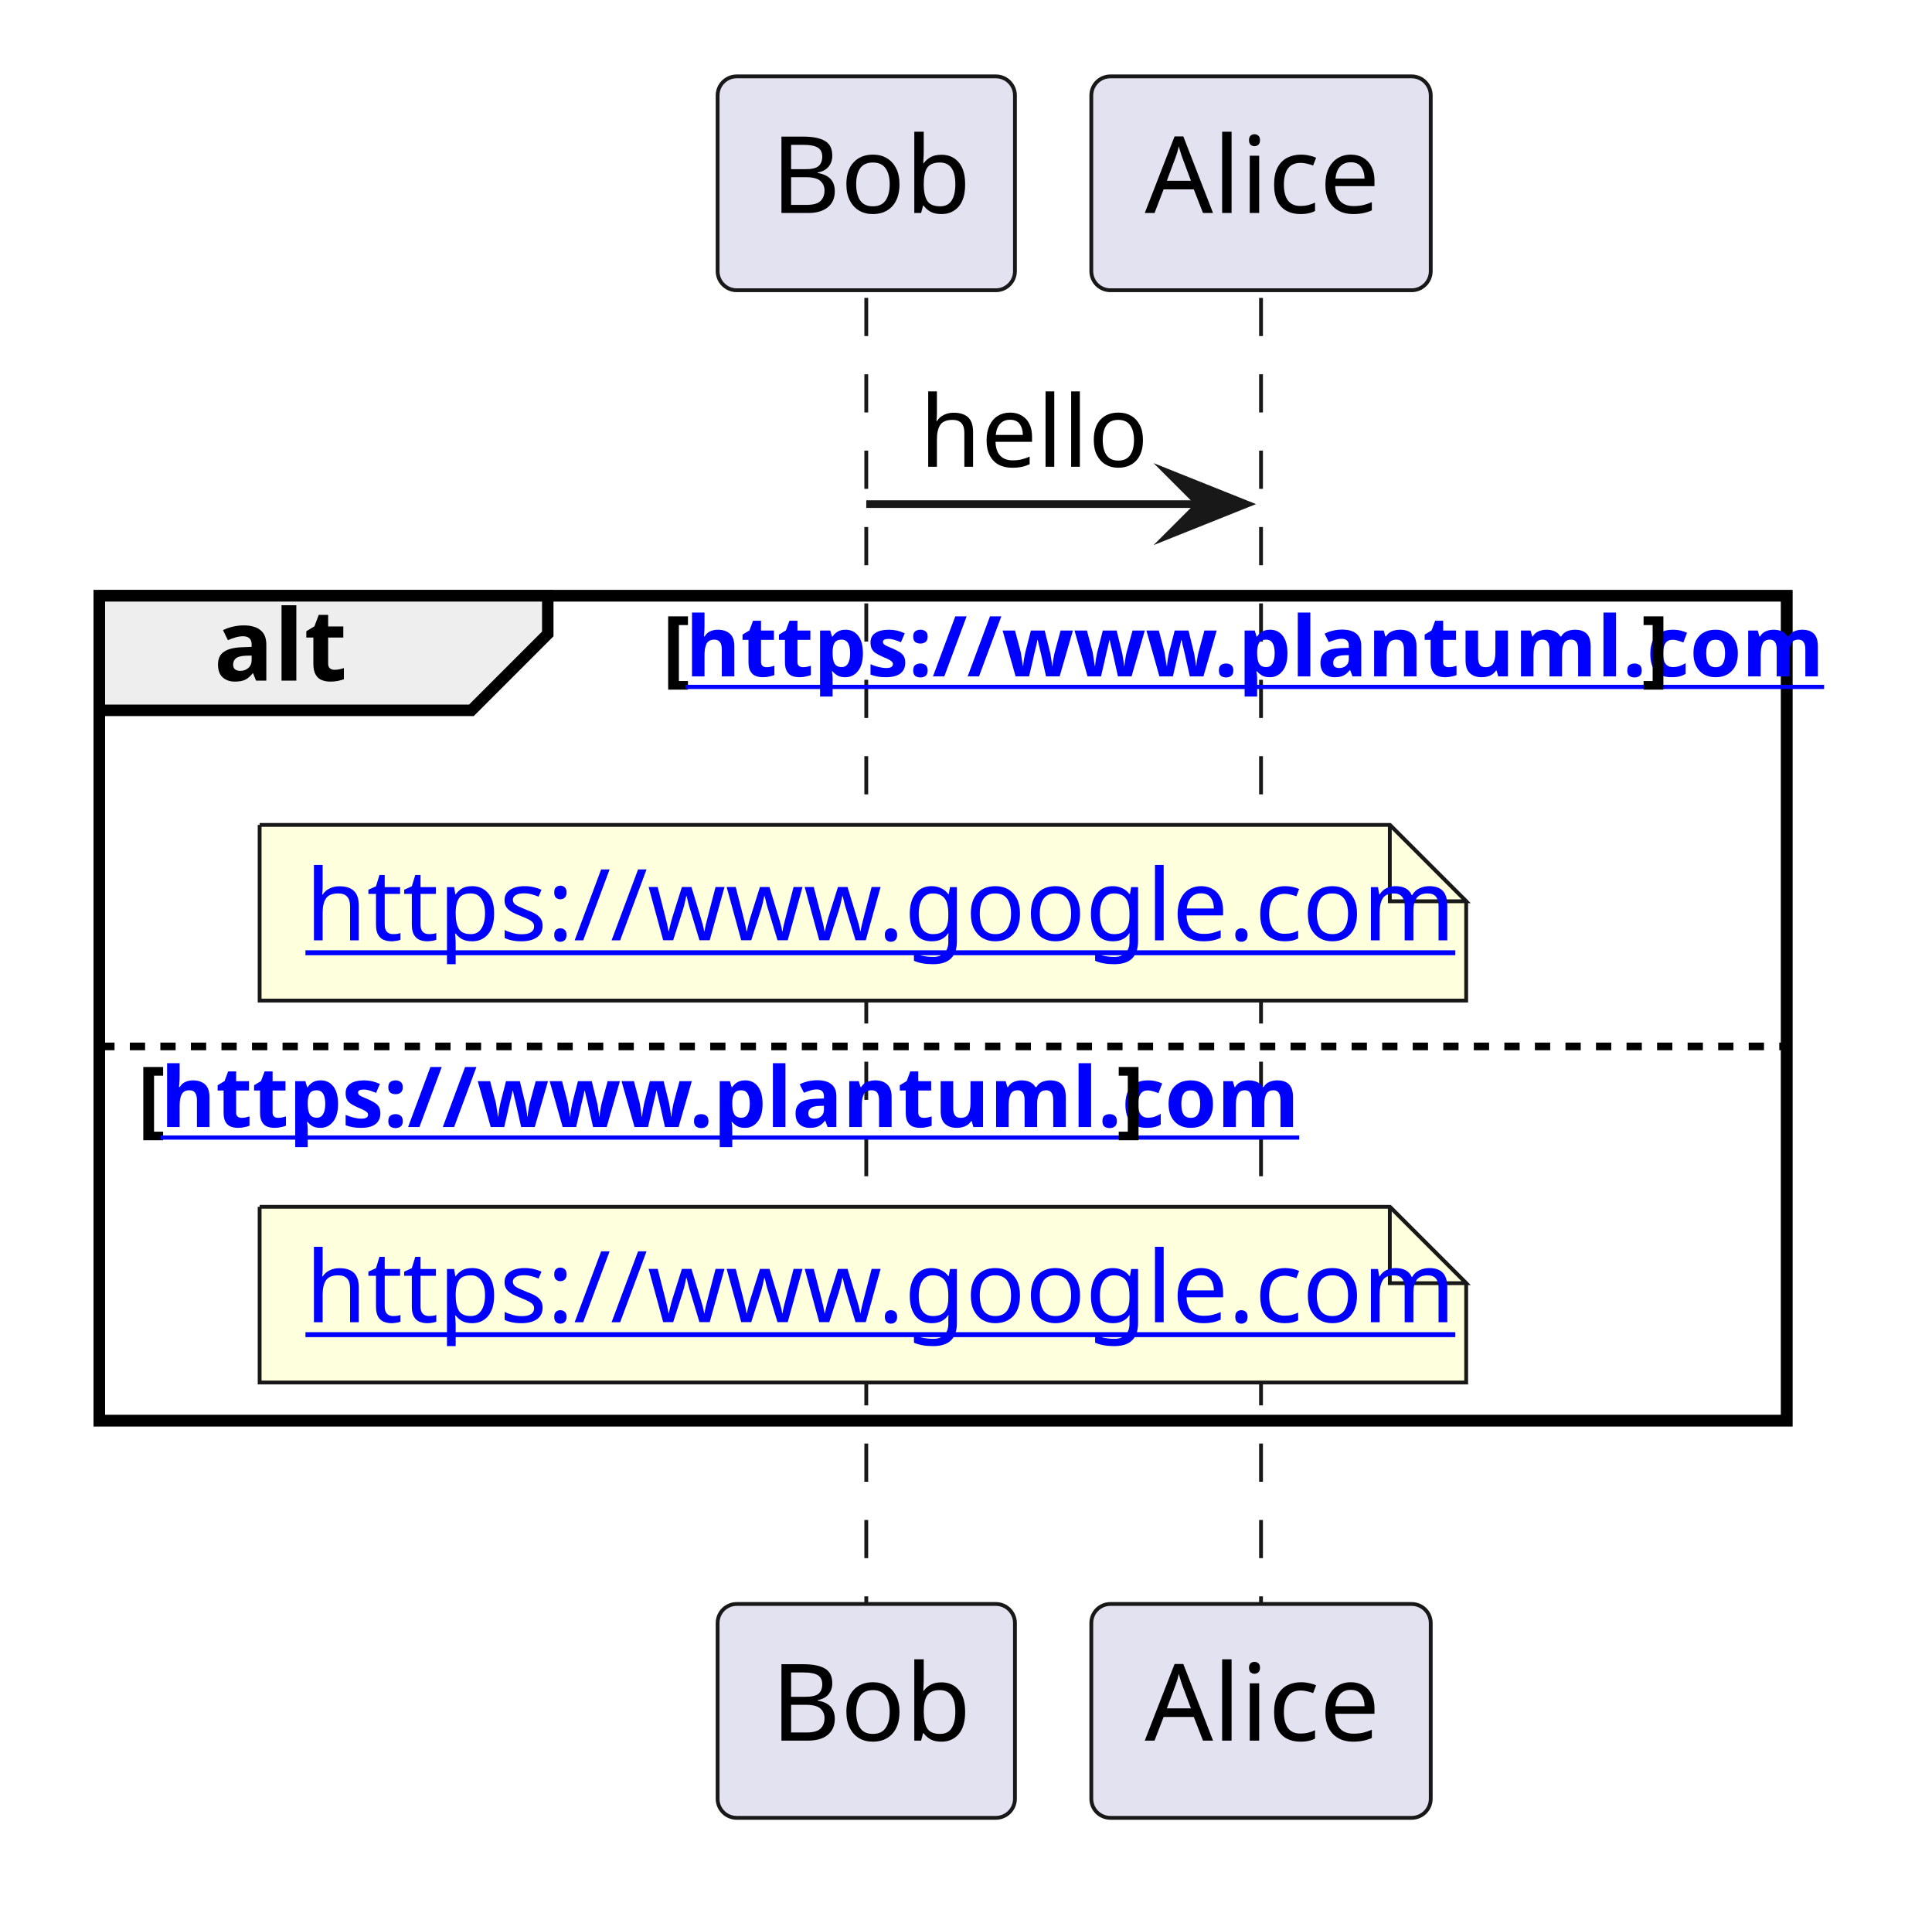
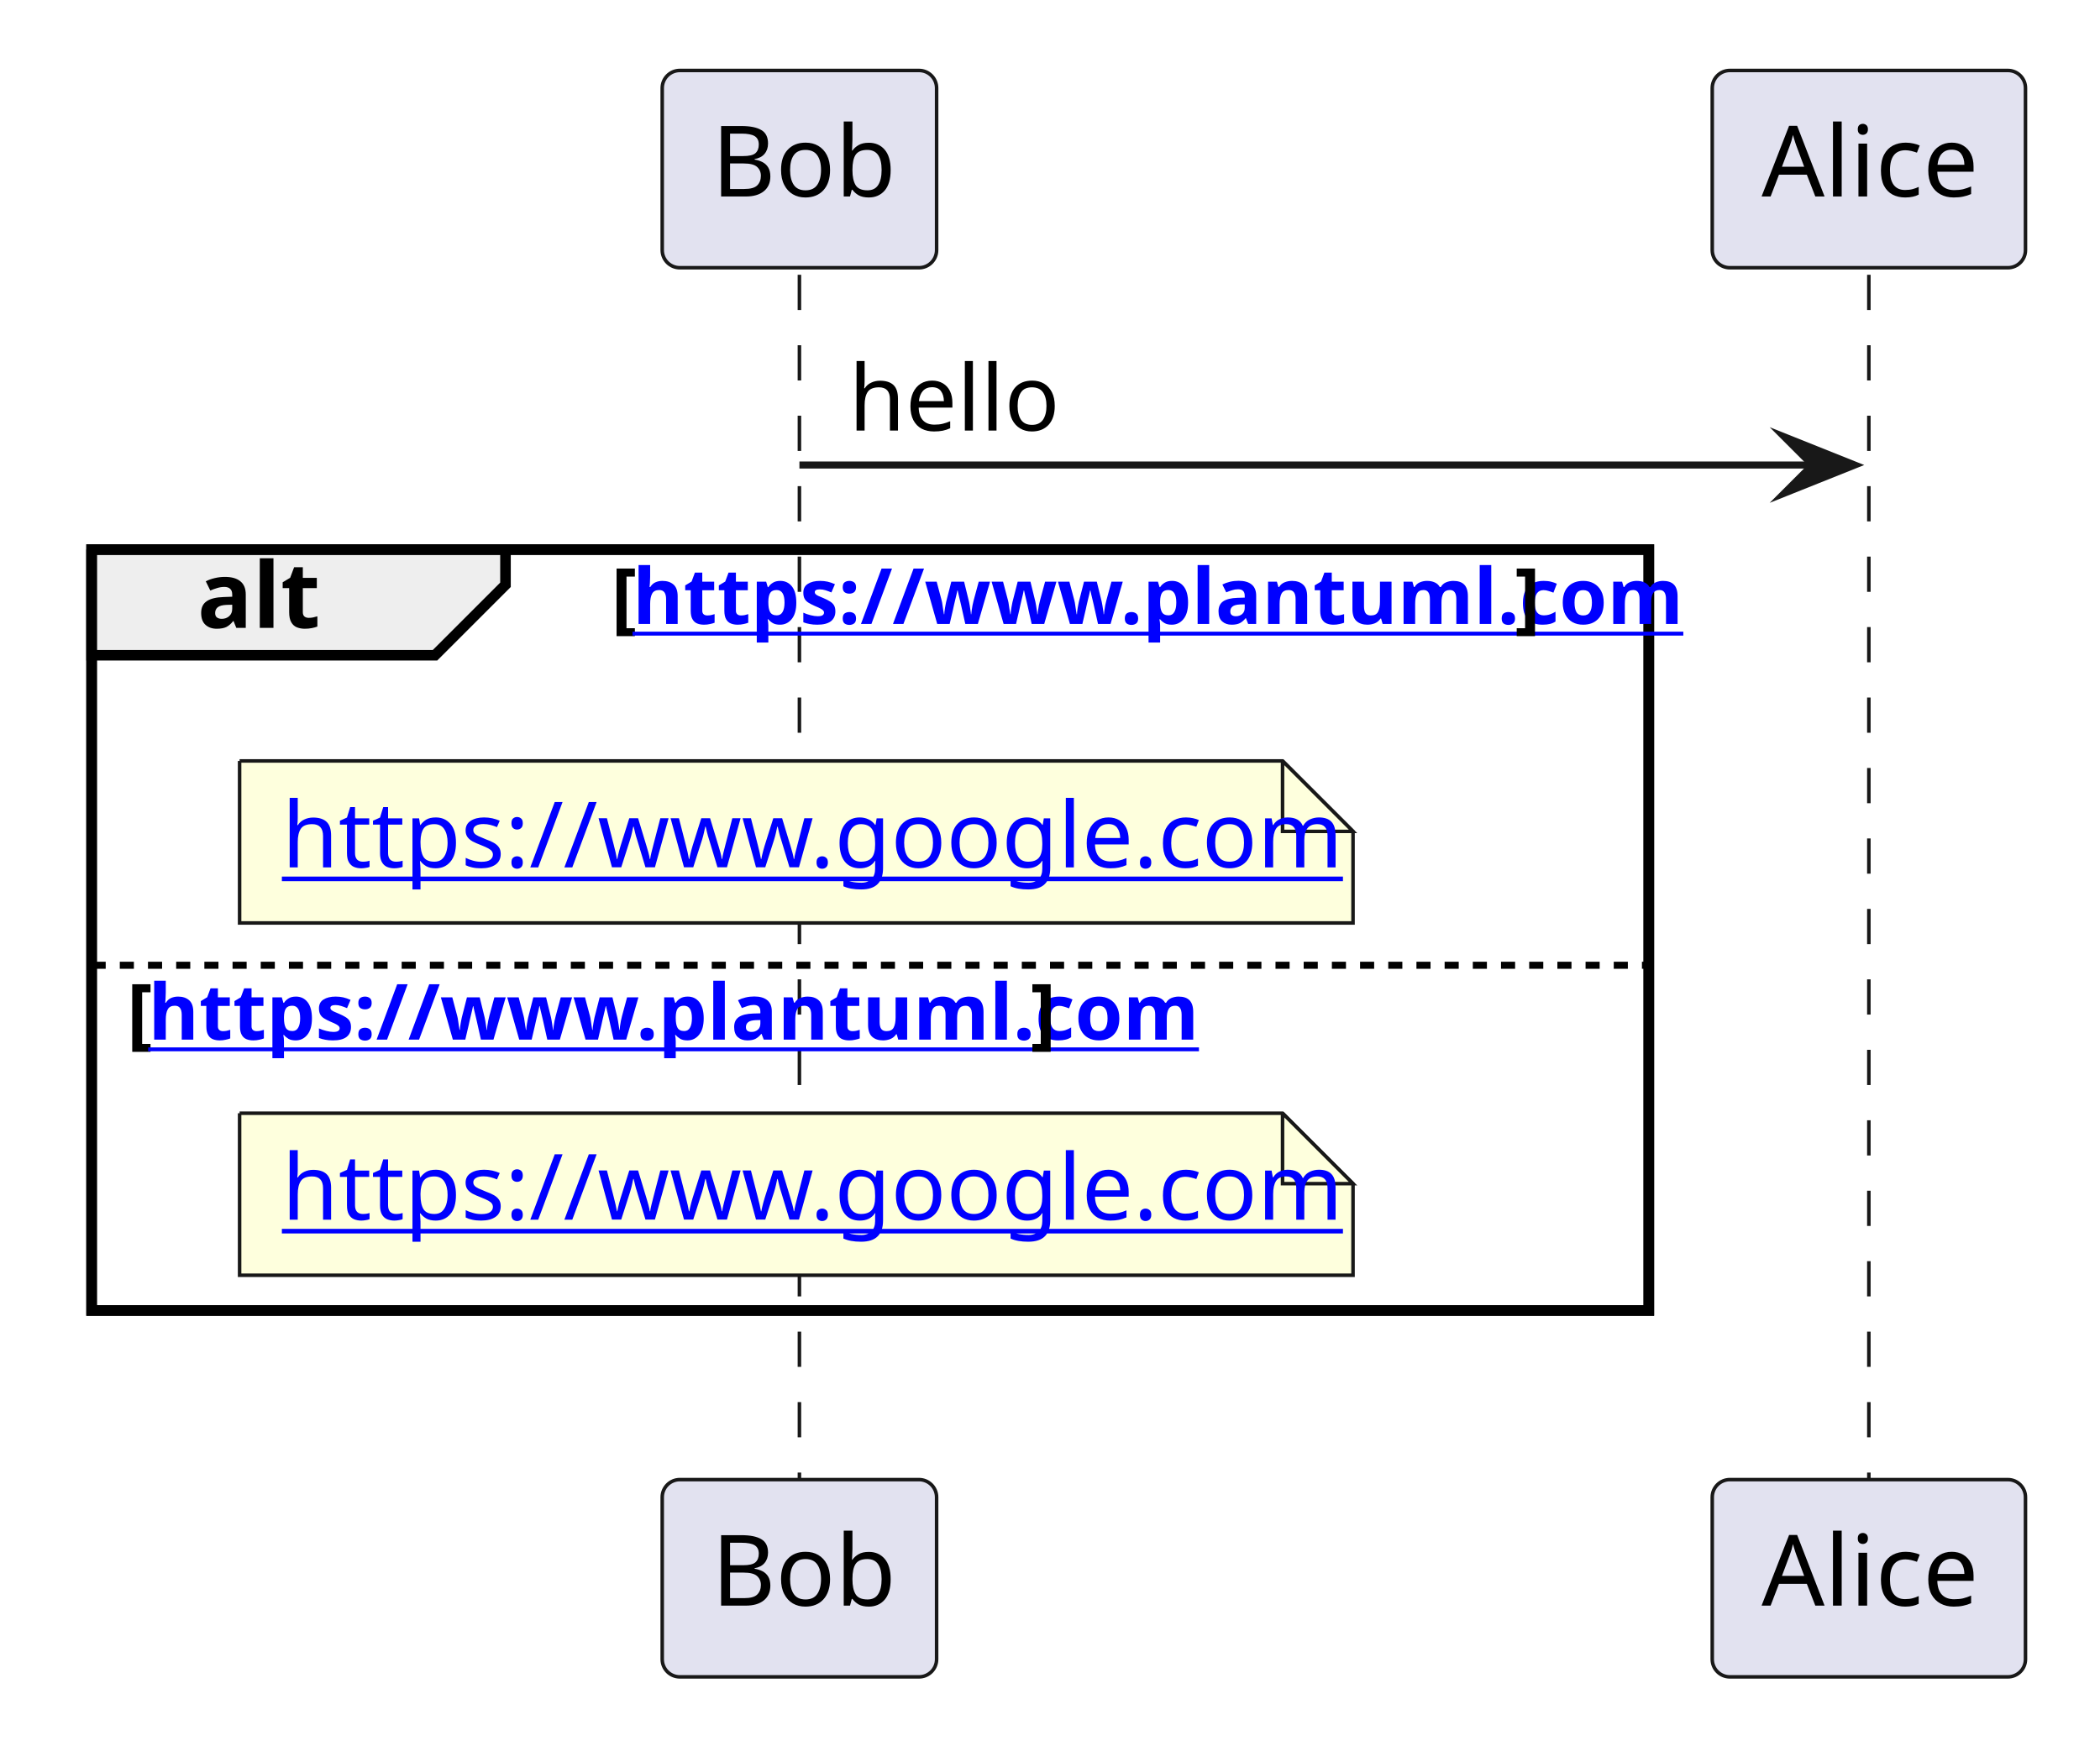
- <svg xmlns="http://www.w3.org/2000/svg" xmlns:xlink="http://www.w3.org/1999/xlink" version="1.1" data-diagram-type="SEQUENCE" style="width:253px;height:250px;background:#FFFFFF;" width="253px" height="250px" viewBox="0 0 253 250" zoomAndPan="magnify" preserveAspectRatio="none" contentStyleType="text/css">
+ <svg xmlns="http://www.w3.org/2000/svg" xmlns:xlink="http://www.w3.org/1999/xlink" version="1.1" data-diagram-type="SEQUENCE" style="width:298px;height:250px;background:#FFFFFF;" width="298px" height="250px" viewBox="0 0 298 250" zoomAndPan="magnify" preserveAspectRatio="none" contentStyleType="text/css">
  <defs />
  <g font-family="sans-serif" lengthAdjust="spacing">
    <rect x="13" y="78" width="220.975" height="108" fill="none" style="stroke:#000;stroke-width:1.5;" />
    <g>
      <rect x="109.941" y="39" width="8" height="171" fill="#000" fill-opacity="0" />
      <line x1="113.441" y1="39" x2="113.441" y2="210" style="stroke:#181818;stroke-width:0.5;stroke-dasharray:5,5;" />
    </g>
    <g>
-       <rect x="161.634" y="39" width="8" height="171" fill="#000" fill-opacity="0" />
-       <line x1="165.134" y1="39" x2="165.134" y2="210" style="stroke:#181818;stroke-width:0.5;stroke-dasharray:5,5;" />
+       <rect x="261.7" y="39" width="8" height="171" fill="#000" fill-opacity="0" />
+       <line x1="265.2" y1="39" x2="265.2" y2="210" style="stroke:#181818;stroke-width:0.5;stroke-dasharray:5,5;" />
    </g>
    <rect x="93.972" y="10" width="38.938" height="28" fill="#E2E2F0" style="stroke:#181818;stroke-width:0.5;" rx="2.5" ry="2.5" />
    <text x="100.972" y="27.889" fill="#000" font-size="14" textLength="24.938">Bob</text>
-     <rect x="142.909" y="10" width="44.45" height="28" fill="#E2E2F0" style="stroke:#181818;stroke-width:0.5;" rx="2.5" ry="2.5" />
-     <text x="149.909" y="27.889" fill="#000" font-size="14" textLength="30.45">Alice</text>
+     <rect x="242.975" y="10" width="44.45" height="28" fill="#E2E2F0" style="stroke:#181818;stroke-width:0.5;" rx="2.5" ry="2.5" />
+     <text x="249.975" y="27.889" fill="#000" font-size="14" textLength="30.45">Alice</text>
    <rect x="93.972" y="210" width="38.938" height="28" fill="#E2E2F0" style="stroke:#181818;stroke-width:0.5;" rx="2.5" ry="2.5" />
    <text x="100.972" y="227.889" fill="#000" font-size="14" textLength="24.938">Bob</text>
-     <rect x="142.909" y="210" width="44.45" height="28" fill="#E2E2F0" style="stroke:#181818;stroke-width:0.5;" rx="2.5" ry="2.5" />
-     <text x="149.909" y="227.889" fill="#000" font-size="14" textLength="30.45">Alice</text>
-     <polygon points="153.134,62,163.134,66,153.134,70,157.134,66" fill="#181818" style="stroke:#181818;stroke-width:1;stroke-linejoin:miter;stroke-miterlimit:10;" />
-     <line x1="113.441" y1="66" x2="159.134" y2="66" style="stroke:#181818;stroke-width:1;" />
+     <rect x="242.975" y="210" width="44.45" height="28" fill="#E2E2F0" style="stroke:#181818;stroke-width:0.5;" rx="2.5" ry="2.5" />
+     <text x="249.975" y="227.889" fill="#000" font-size="14" textLength="30.45">Alice</text>
+     <polygon points="253.2,62,263.2,66,253.2,70,257.2,66" fill="#181818" style="stroke:#181818;stroke-width:1;stroke-linejoin:miter;stroke-miterlimit:10;" />
+     <line x1="113.441" y1="66" x2="259.2" y2="66" style="stroke:#181818;stroke-width:1;" />
    <text x="120.441" y="61.111" fill="#000" font-size="13" textLength="27.544">hello</text>
    <path d="M13,78 L71.731,78 L71.731,83 L61.731,93 L13,93 L13,78" style="stroke:#000;stroke-width:1.5;" fill="#EEE" />
    <rect x="13" y="78" width="220.975" height="108" fill="none" style="stroke:#000;stroke-width:1.5;" />
    <text x="28" y="89.111" fill="#000" font-size="13" textLength="13.731" font-weight="700">alt</text>
    <text x="86.731" y="88.556" fill="#000" font-size="11" font-weight="700">[</text>
    <a target="_top" href="https://www.plantuml.com" xlink:href="https://www.plantuml.com" xlink:type="simple" xlink:actuate="onRequest" xlink:show="new" title="https://www.plantuml.com" xlink:title="https://www.plantuml.com">
      <text x="89.756" y="88.556" fill="#00F" font-size="11" textLength="125.194" font-weight="700" text-decoration="underline">https://www.plantuml.com</text>
    </a>
    <text x="214.95" y="88.556" fill="#000" font-size="11" font-weight="700">]</text>
    <path d="M34,108 L34,131 L192,131 L192,118 L182,108 L34,108" style="stroke:#181818;stroke-width:0.5;" fill="#FEFFDD" />
    <path d="M182,108 L182,118 L192,118 L182,108" style="stroke:#181818;stroke-width:0.5;" fill="#FEFFDD" />
    <a target="_top" href="https://www.google.com" xlink:href="https://www.google.com" xlink:type="simple" xlink:actuate="onRequest" xlink:show="new" title="https://www.google.com" xlink:title="https://www.google.com">
      <text x="40" y="123.111" fill="#00F" font-size="13" textLength="137.881" text-decoration="underline">https://www.google.com</text>
    </a>
    <line x1="13" y1="137" x2="233.975" y2="137" style="stroke:#000;stroke-width:1;stroke-dasharray:2,2;" />
    <text x="18" y="147.556" fill="#000" font-size="11" font-weight="700">[</text>
    <a target="_top" href="https://www.plantuml.com" xlink:href="https://www.plantuml.com" xlink:type="simple" xlink:actuate="onRequest" xlink:show="new" title="https://www.plantuml.com" xlink:title="https://www.plantuml.com">
      <text x="21.025" y="147.556" fill="#00F" font-size="11" textLength="125.194" font-weight="700" text-decoration="underline">https://www.plantuml.com</text>
    </a>
    <text x="146.219" y="147.556" fill="#000" font-size="11" font-weight="700">]</text>
    <path d="M34,158 L34,181 L192,181 L192,168 L182,158 L34,158" style="stroke:#181818;stroke-width:0.5;" fill="#FEFFDD" />
    <path d="M182,158 L182,168 L192,168 L182,158" style="stroke:#181818;stroke-width:0.5;" fill="#FEFFDD" />
    <a target="_top" href="https://www.google.com" xlink:href="https://www.google.com" xlink:type="simple" xlink:actuate="onRequest" xlink:show="new" title="https://www.google.com" xlink:title="https://www.google.com">
      <text x="40" y="173.111" fill="#00F" font-size="13" textLength="137.881" text-decoration="underline">https://www.google.com</text>
    </a>
  </g>
</svg>
